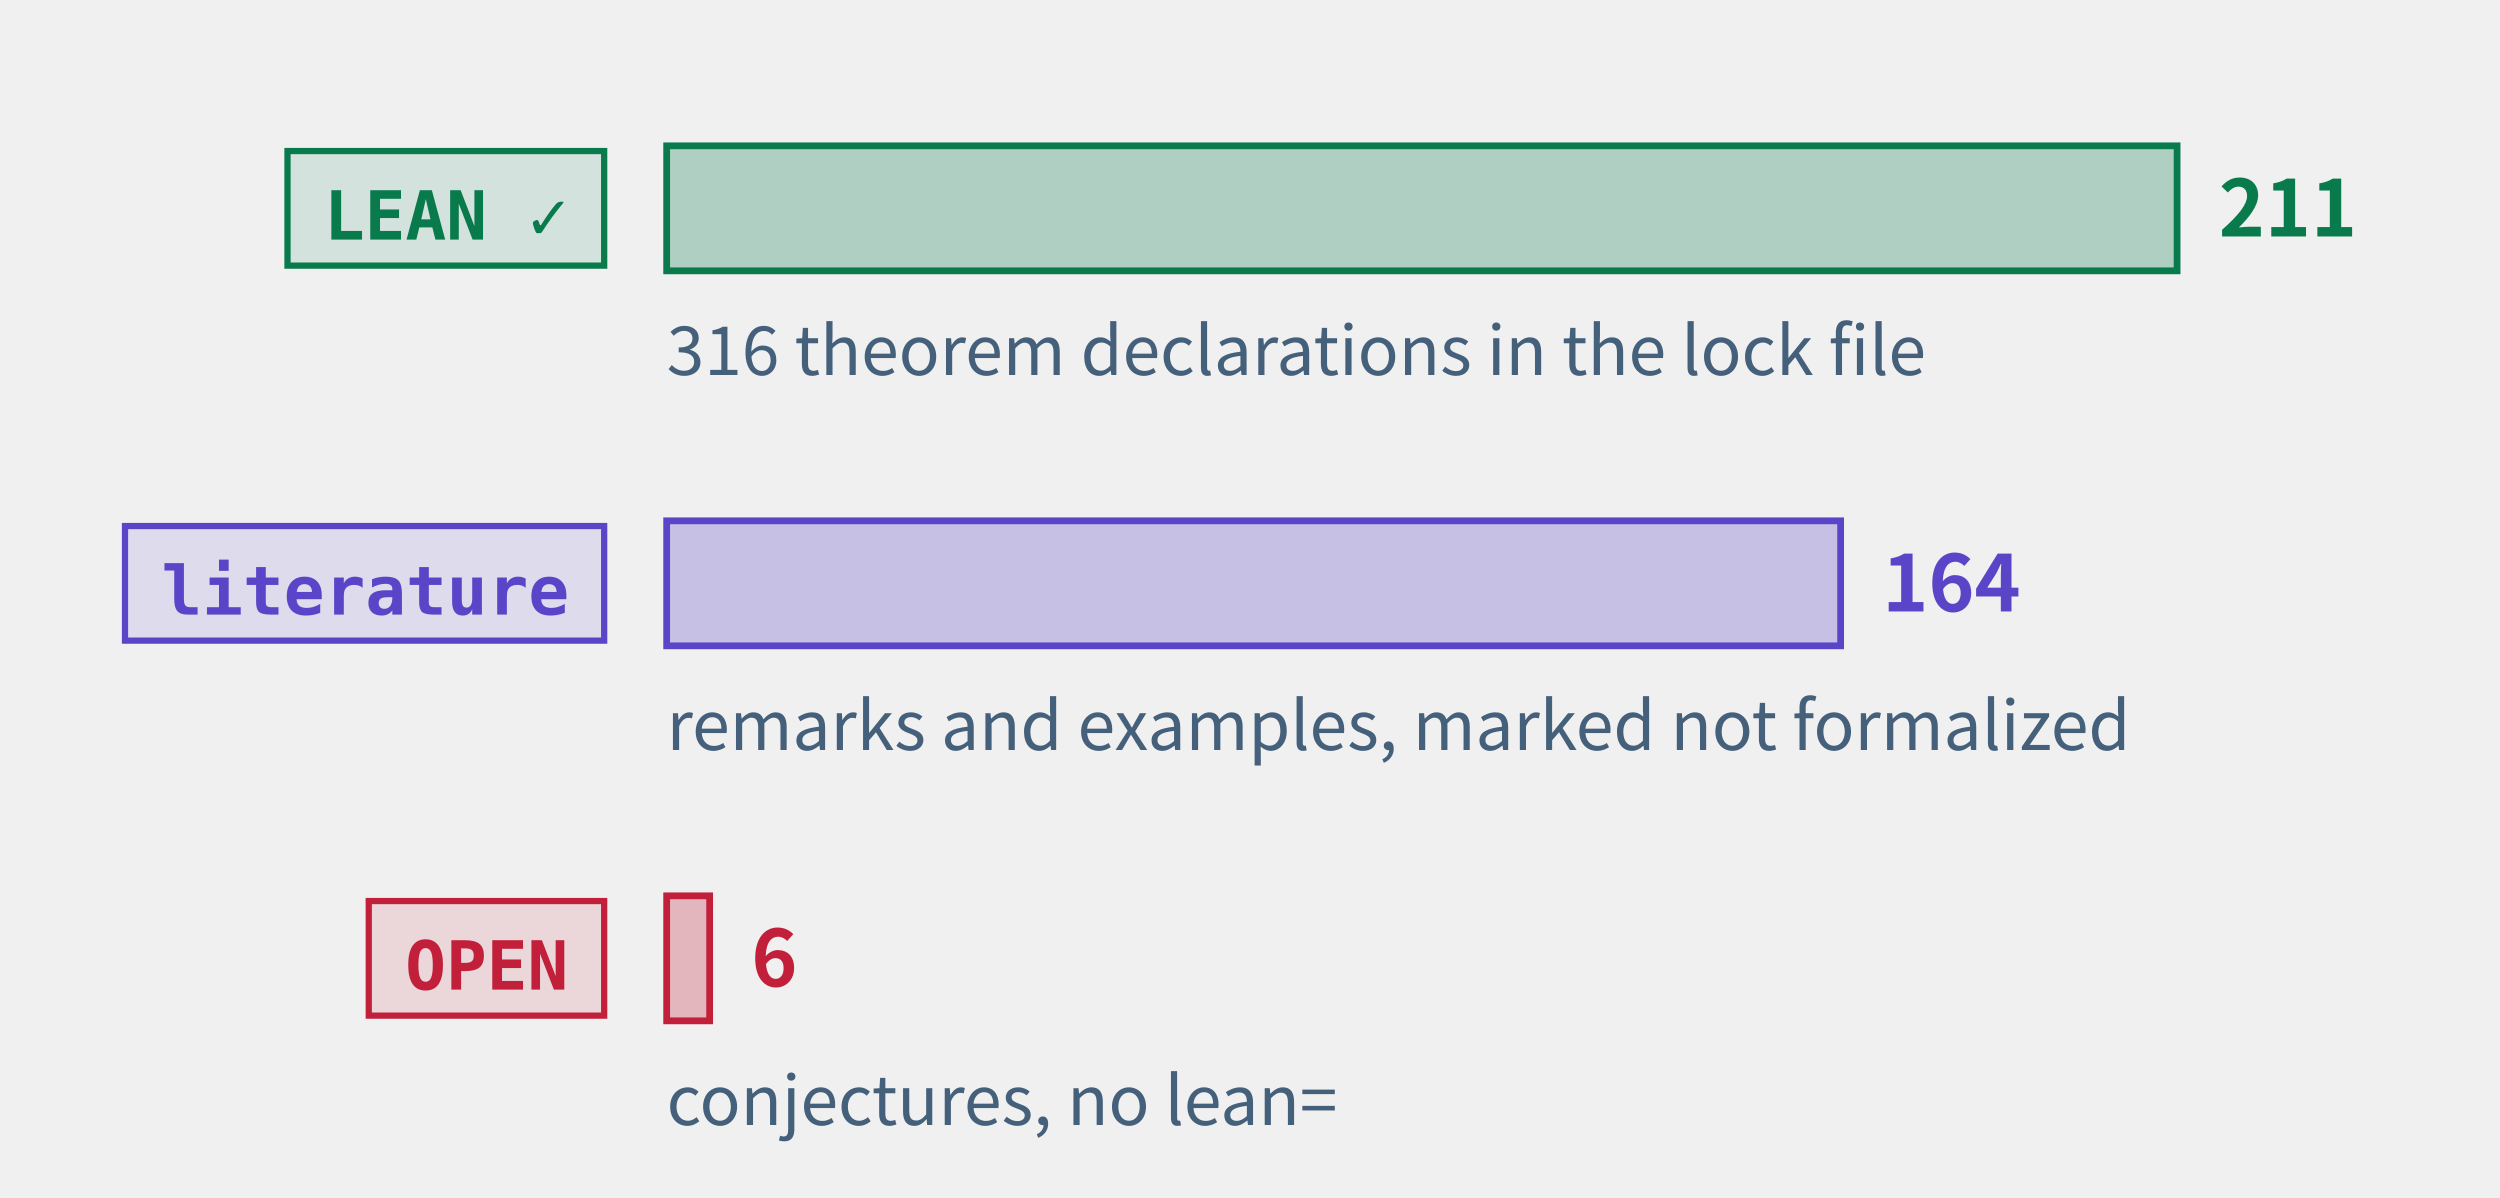
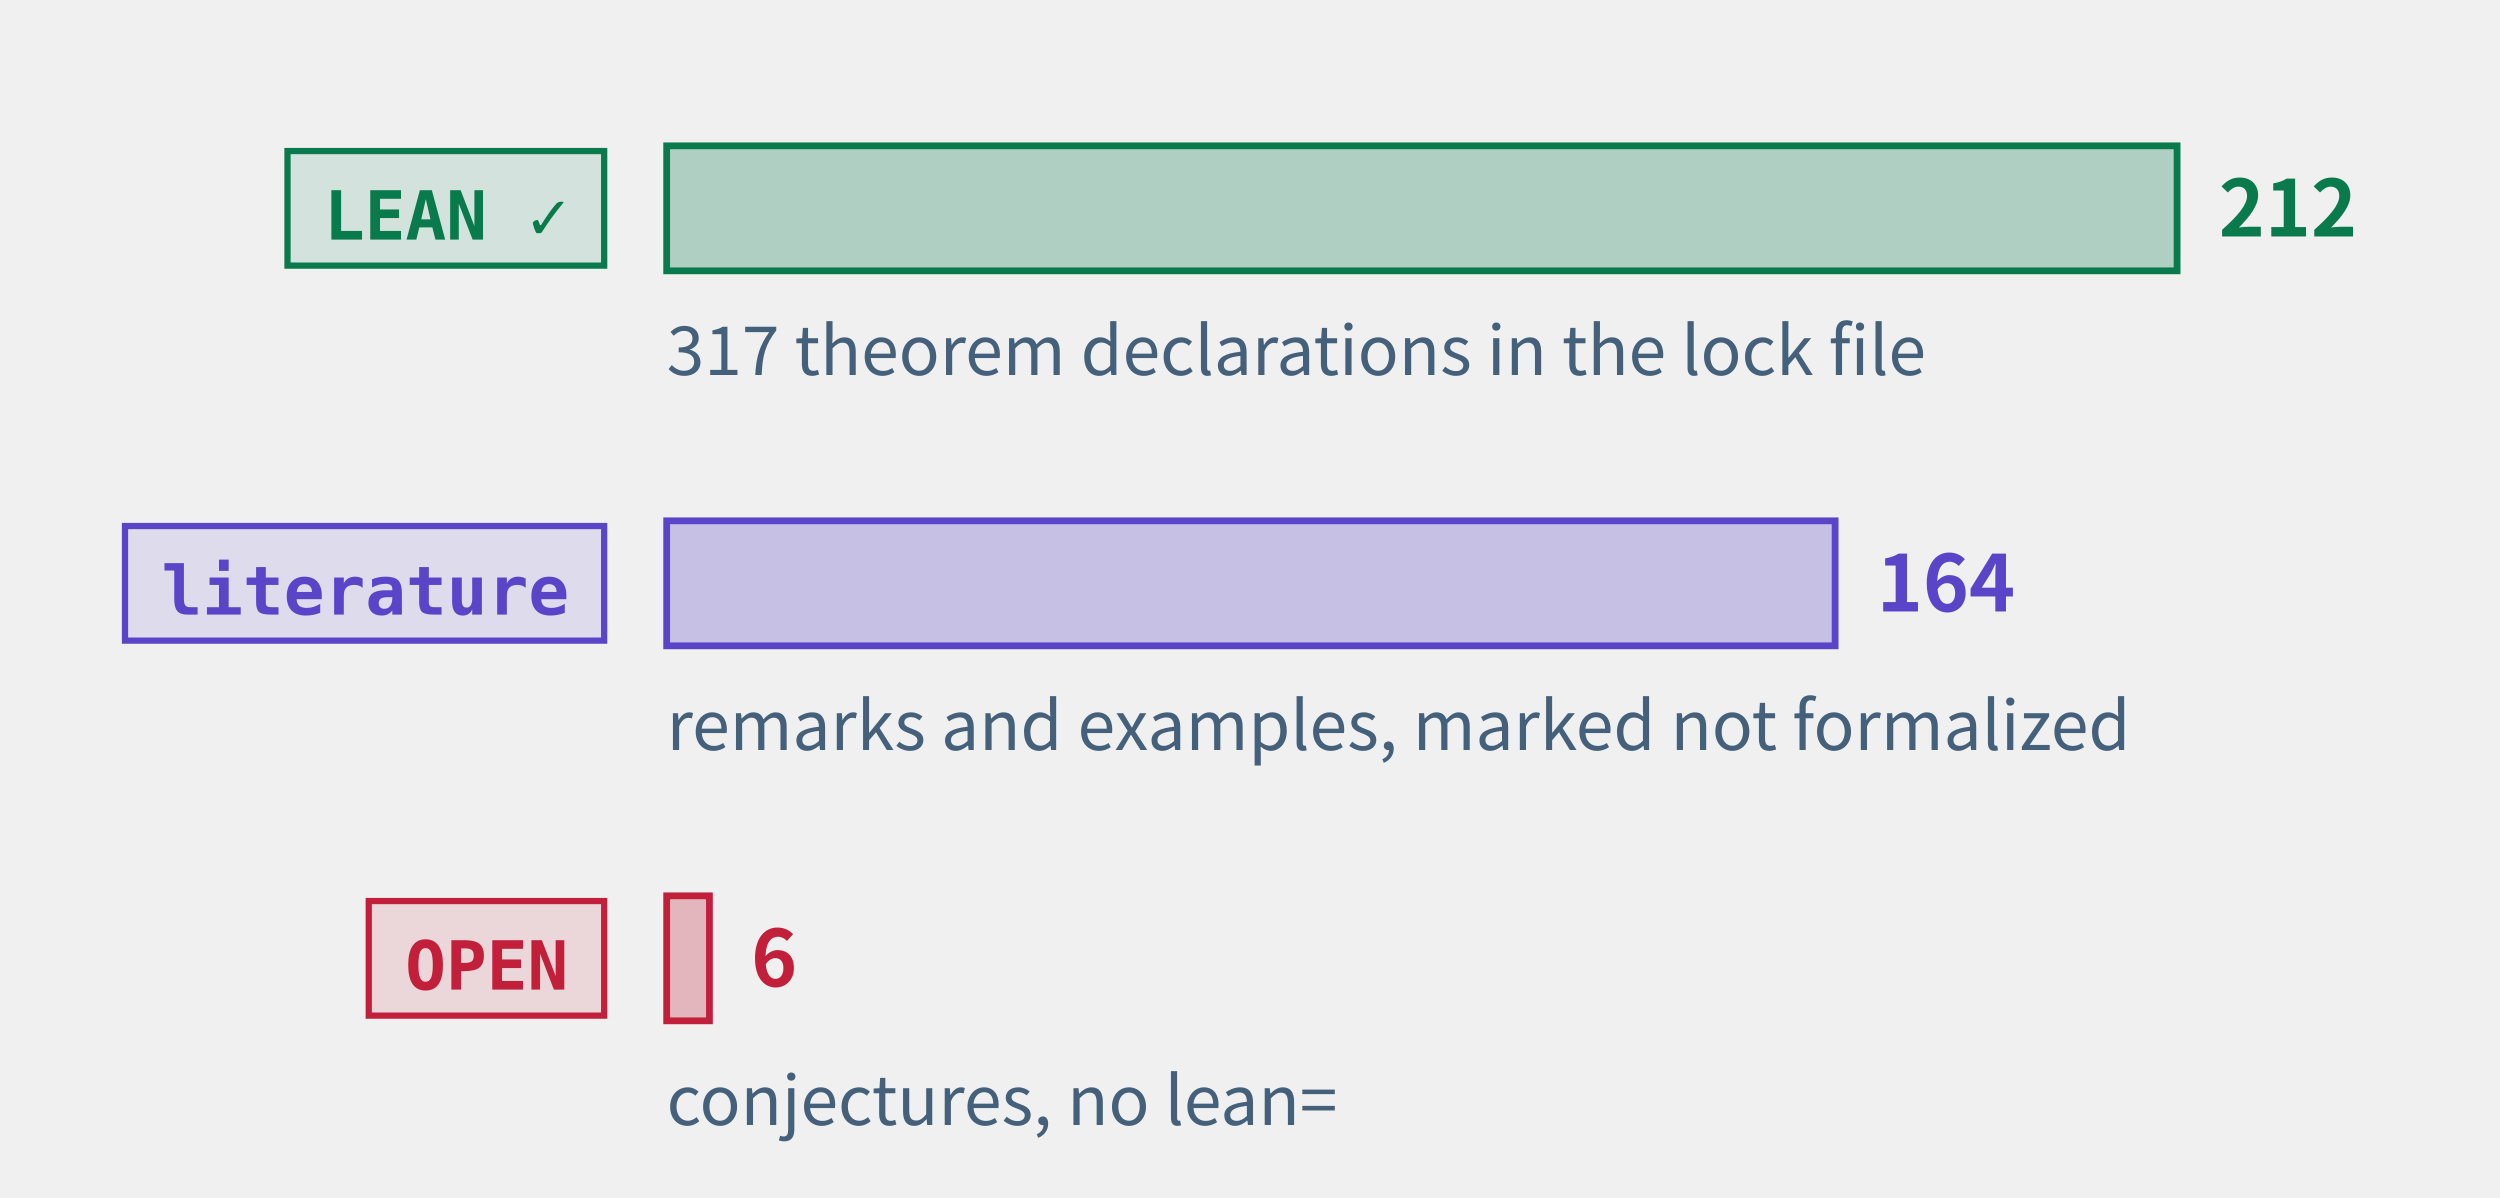
<svg xmlns="http://www.w3.org/2000/svg" class="tr-fig" data-tr-fig="prelude-three-tiers" data-lang="en" viewBox="0 0 480 230" width="480" height="230" font-family="'Noto Sans SC', 'Noto Sans CJK SC', 'Source Sans 3', 'PingFang SC', 'Microsoft YaHei', system-ui, sans-serif" role="img" aria-label="Three bars, each with a tag. The top bar is green, tagged LEAN ✓: the theorems, lemmas, propositions and corollaries with a Lean reference, the longest. The middle bar is violet, tagged “literature”: the remarks and examples marked as literature results. The bottom bar is red, tagged OPEN: the open conjectures, very short. Each bar ends in its count; under the green bar a note gives the number of theorem declarations in the lock file.">
  <style>.ts-ink{stroke:#0b1622}.tf-ink{fill:#0b1622}.ts-dim{stroke:#45607a}.tf-dim{fill:#45607a}.ts-faint{stroke:#9db3c4}.tf-faint{fill:#9db3c4}.ts-edge{stroke:#b9d0dd}.tf-edge{fill:#b9d0dd}.ts-hot{stroke:#5f9bb5}.tf-hot{fill:#5f9bb5}.ts-bg{stroke:#ffffff}.tf-bg{fill:#ffffff}.ts-panel{stroke:#eef5f9}.tf-panel{fill:#eef5f9}.ts-sheet{stroke:#f7fbfd}.tf-sheet{fill:#f7fbfd}.ts-cyan{stroke:#007c8a}.tf-cyan{fill:#007c8a}.ts-magenta{stroke:#b0128f}.tf-magenta{fill:#b0128f}.ts-amber{stroke:#946200}.tf-amber{fill:#946200}.ts-violet{stroke:#5a45c8}.tf-violet{fill:#5a45c8}.ts-ok{stroke:#087a4c}.tf-ok{fill:#087a4c}.ts-warn{stroke:#c21f3a}.tf-warn{fill:#c21f3a}.ts-blue{stroke:#1d5fd0}.tf-blue{fill:#1d5fd0}.ts-orange{stroke:#b85410}.tf-orange{fill:#b85410}.ts-sigma{stroke:#28405a}.tf-sigma{fill:#28405a}@media (prefers-color-scheme:dark){.ts-ink{stroke:#d4efff}.tf-ink{fill:#d4efff}.ts-dim{stroke:#6f8ea5}.tf-dim{fill:#6f8ea5}.ts-faint{stroke:#34506a}.tf-faint{fill:#34506a}.ts-edge{stroke:#143049}.tf-edge{fill:#143049}.ts-hot{stroke:#1f5d7c}.tf-hot{fill:#1f5d7c}.ts-bg{stroke:#03060c}.tf-bg{fill:#03060c}.ts-panel{stroke:#07101b}.tf-panel{fill:#07101b}.ts-sheet{stroke:#050c16}.tf-sheet{fill:#050c16}.ts-cyan{stroke:#19f0ff}.tf-cyan{fill:#19f0ff}.ts-magenta{stroke:#ff2fd0}.tf-magenta{fill:#ff2fd0}.ts-amber{stroke:#ffc83d}.tf-amber{fill:#ffc83d}.ts-violet{stroke:#9d8cff}.tf-violet{fill:#9d8cff}.ts-ok{stroke:#46ffb2}.tf-ok{fill:#46ffb2}.ts-warn{stroke:#ff5064}.tf-warn{fill:#ff5064}.ts-blue{stroke:#2a7bff}.tf-blue{fill:#2a7bff}.ts-orange{stroke:#ff8a3c}.tf-orange{fill:#ff8a3c}.ts-sigma{stroke:#cfe3ff}.tf-sigma{fill:#cfe3ff}}</style>
  <rect x="55.2" y="29" width="60.8" height="22" class="ts-ok tf-ok" stroke-width="1.2" fill-opacity="0.12" />
  <text class="tf-ok tr-fig-mono" x="62.2" y="46" font-size="13" font-family="'JetBrains Mono', 'DejaVu Sans Mono', ui-monospace, Menlo, Consolas, monospace" font-weight="600">LEAN ✓</text>
  <rect x="128" y="28" width="290" height="24" class="ts-ok tf-ok" stroke-width="1.3" fill-opacity="0.28" />
-   <text class="tf-ok" x="426" y="45.4" font-size="15" font-weight="600">211</text>
+   <text class="tf-ok" x="426" y="45.4" font-size="15" font-weight="600">212</text>
  <rect x="24" y="101" width="92" height="22" class="ts-violet tf-violet" stroke-width="1.2" fill-opacity="0.12" />
  <text class="tf-violet tr-fig-mono" x="31" y="118" font-size="13" font-family="'JetBrains Mono', 'DejaVu Sans Mono', ui-monospace, Menlo, Consolas, monospace" font-weight="600">literature</text>
-   <rect x="128" y="100" width="225.4" height="24" class="ts-violet tf-violet" stroke-width="1.3" fill-opacity="0.28" />
-   <text class="tf-violet" x="361.4" y="117.4" font-size="15" font-weight="600">164</text>
+   <rect x="128" y="100" width="224.34" height="24" class="ts-violet tf-violet" stroke-width="1.3" fill-opacity="0.28" />
+   <text class="tf-violet" x="360.34" y="117.4" font-size="15" font-weight="600">164</text>
  <rect x="70.8" y="173" width="45.2" height="22" class="ts-warn tf-warn" stroke-width="1.2" fill-opacity="0.12" />
  <text class="tf-warn tr-fig-mono" x="77.8" y="190" font-size="13" font-family="'JetBrains Mono', 'DejaVu Sans Mono', ui-monospace, Menlo, Consolas, monospace" font-weight="600">OPEN</text>
-   <rect x="128" y="172" width="8.25" height="24" class="ts-warn tf-warn" stroke-width="1.3" fill-opacity="0.28" />
-   <text class="tf-warn" x="144.25" y="189.4" font-size="15" font-weight="600">6</text>
-   <text class="tf-dim" x="128" y="72" font-size="13">316 theorem declarations in the lock file</text>
+   <rect x="128" y="172" width="8.21" height="24" class="ts-warn tf-warn" stroke-width="1.3" fill-opacity="0.28" />
+   <text class="tf-warn" x="144.21" y="189.4" font-size="15" font-weight="600">6</text>
+   <text class="tf-dim" x="128" y="72" font-size="13">317 theorem declarations in the lock file</text>
  <text class="tf-dim" x="128" y="144" font-size="13">remarks and examples, marked not formalized</text>
  <text class="tf-dim" x="128" y="216" font-size="13">conjectures, no lean=</text>
</svg>
